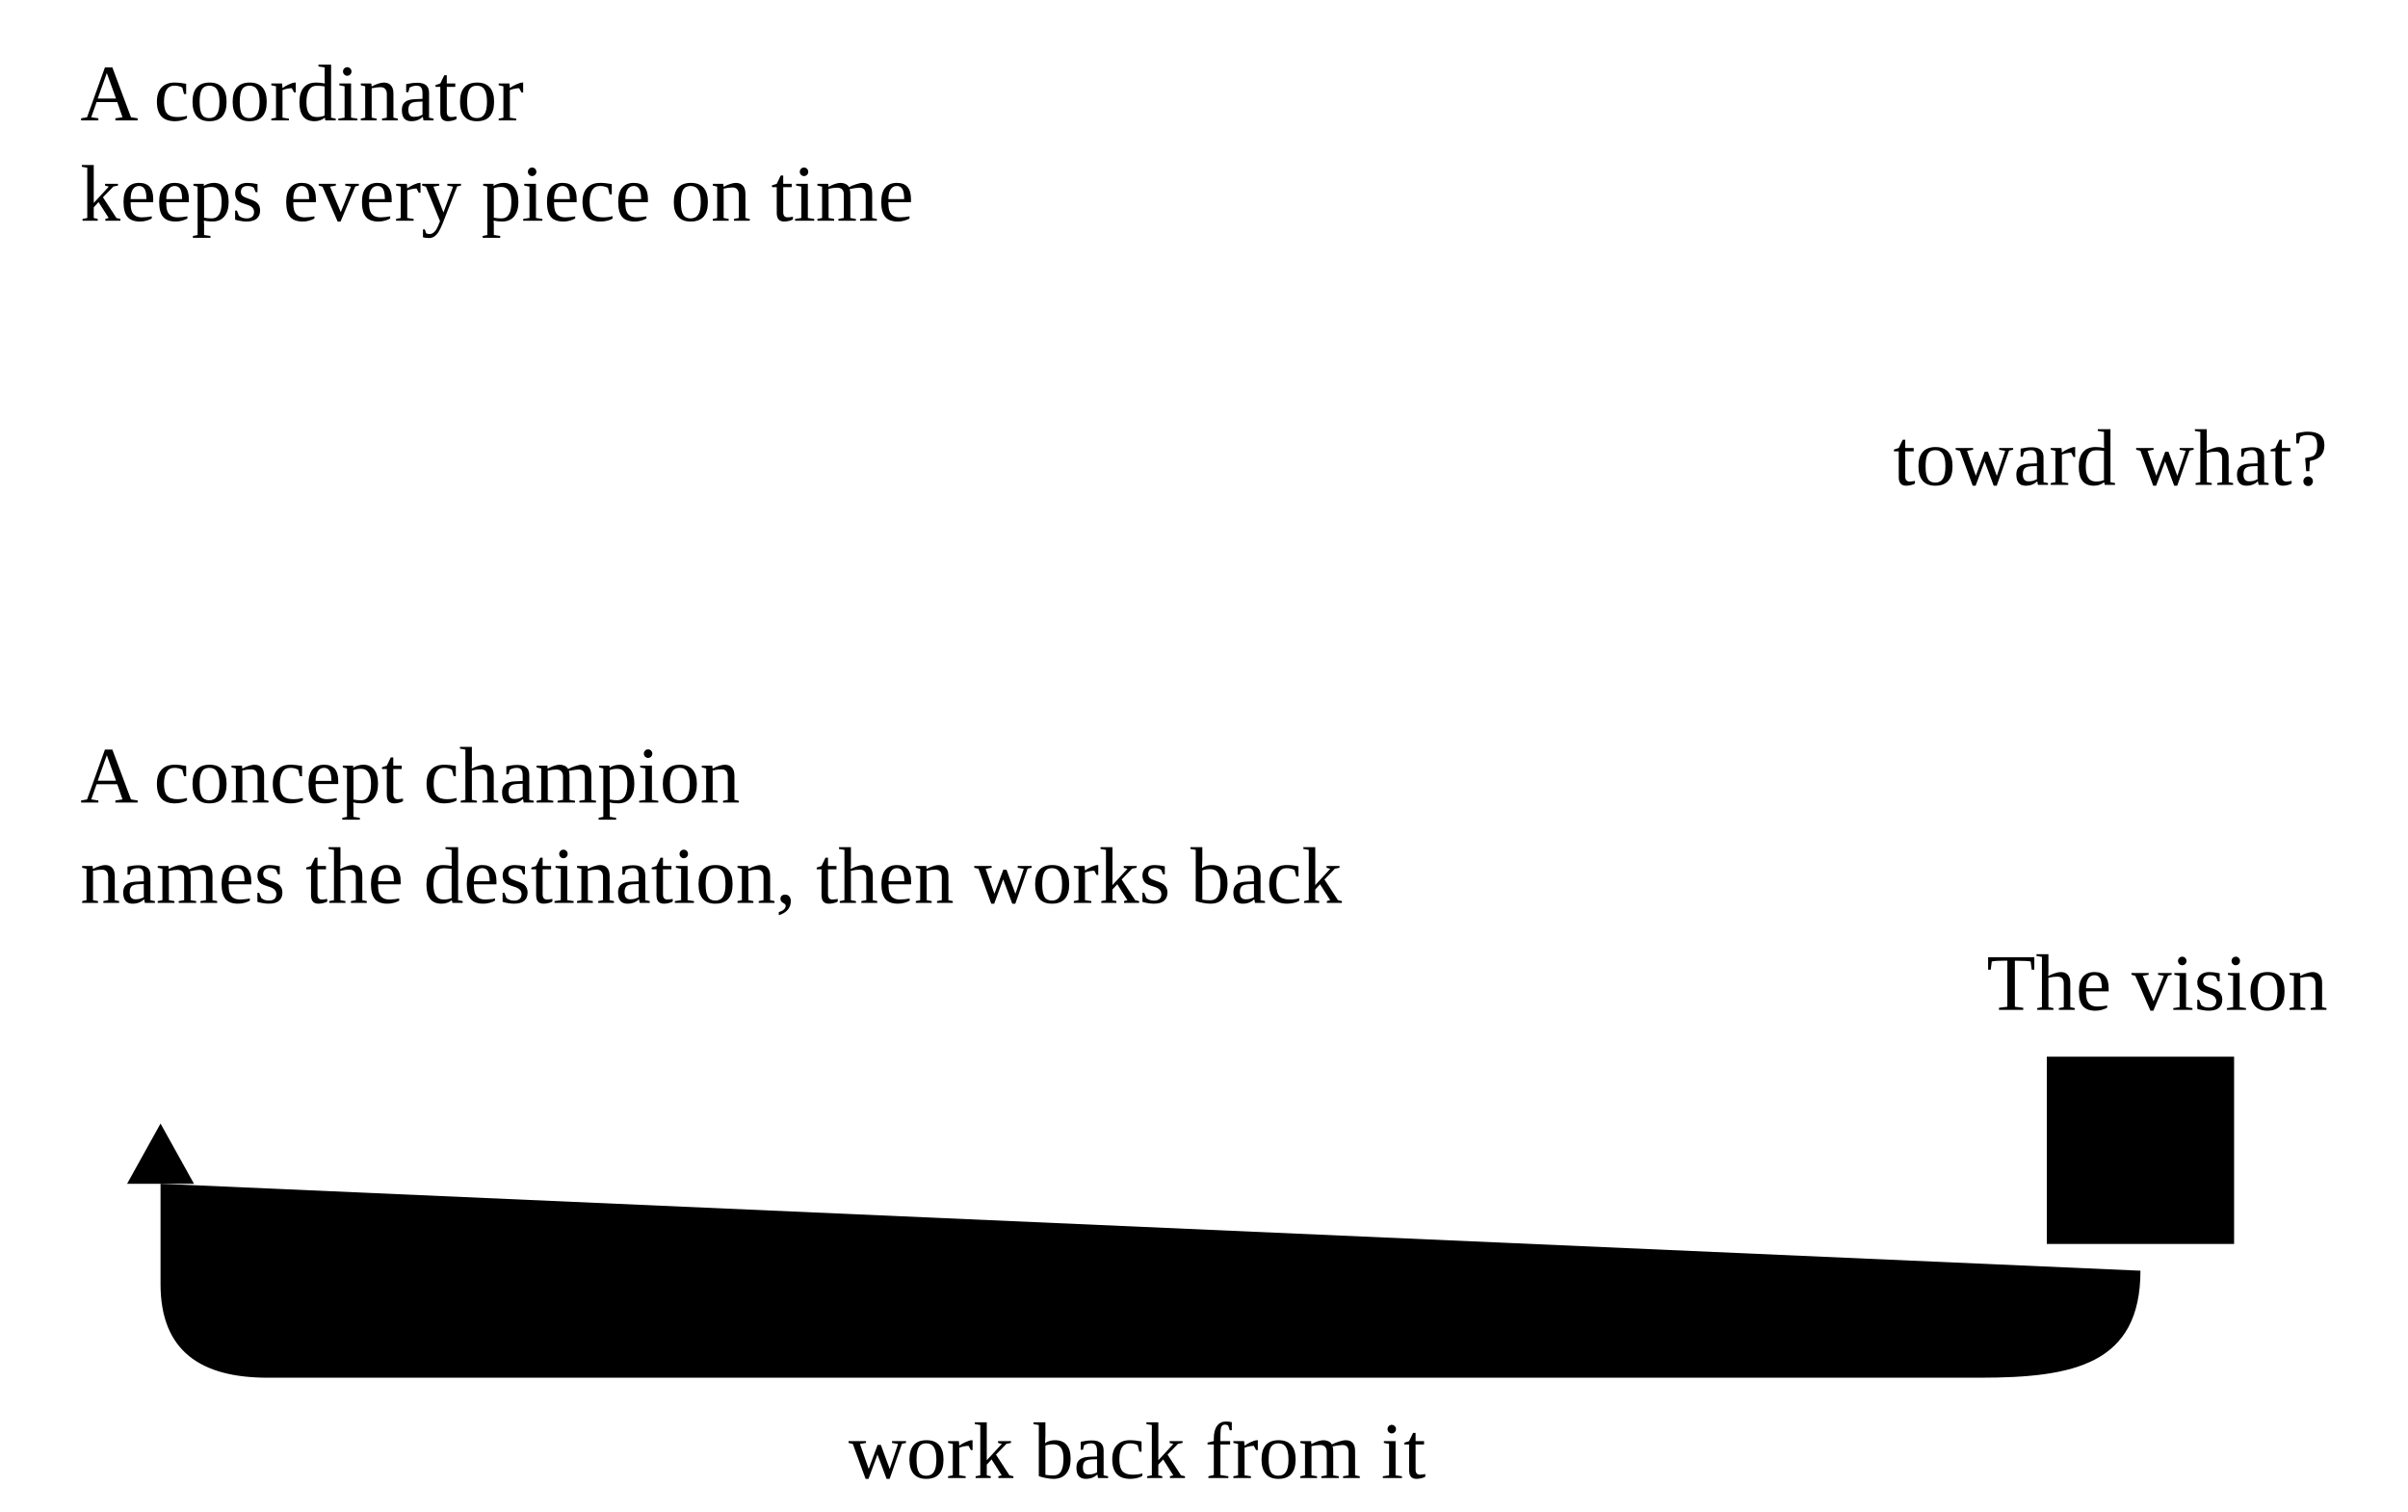
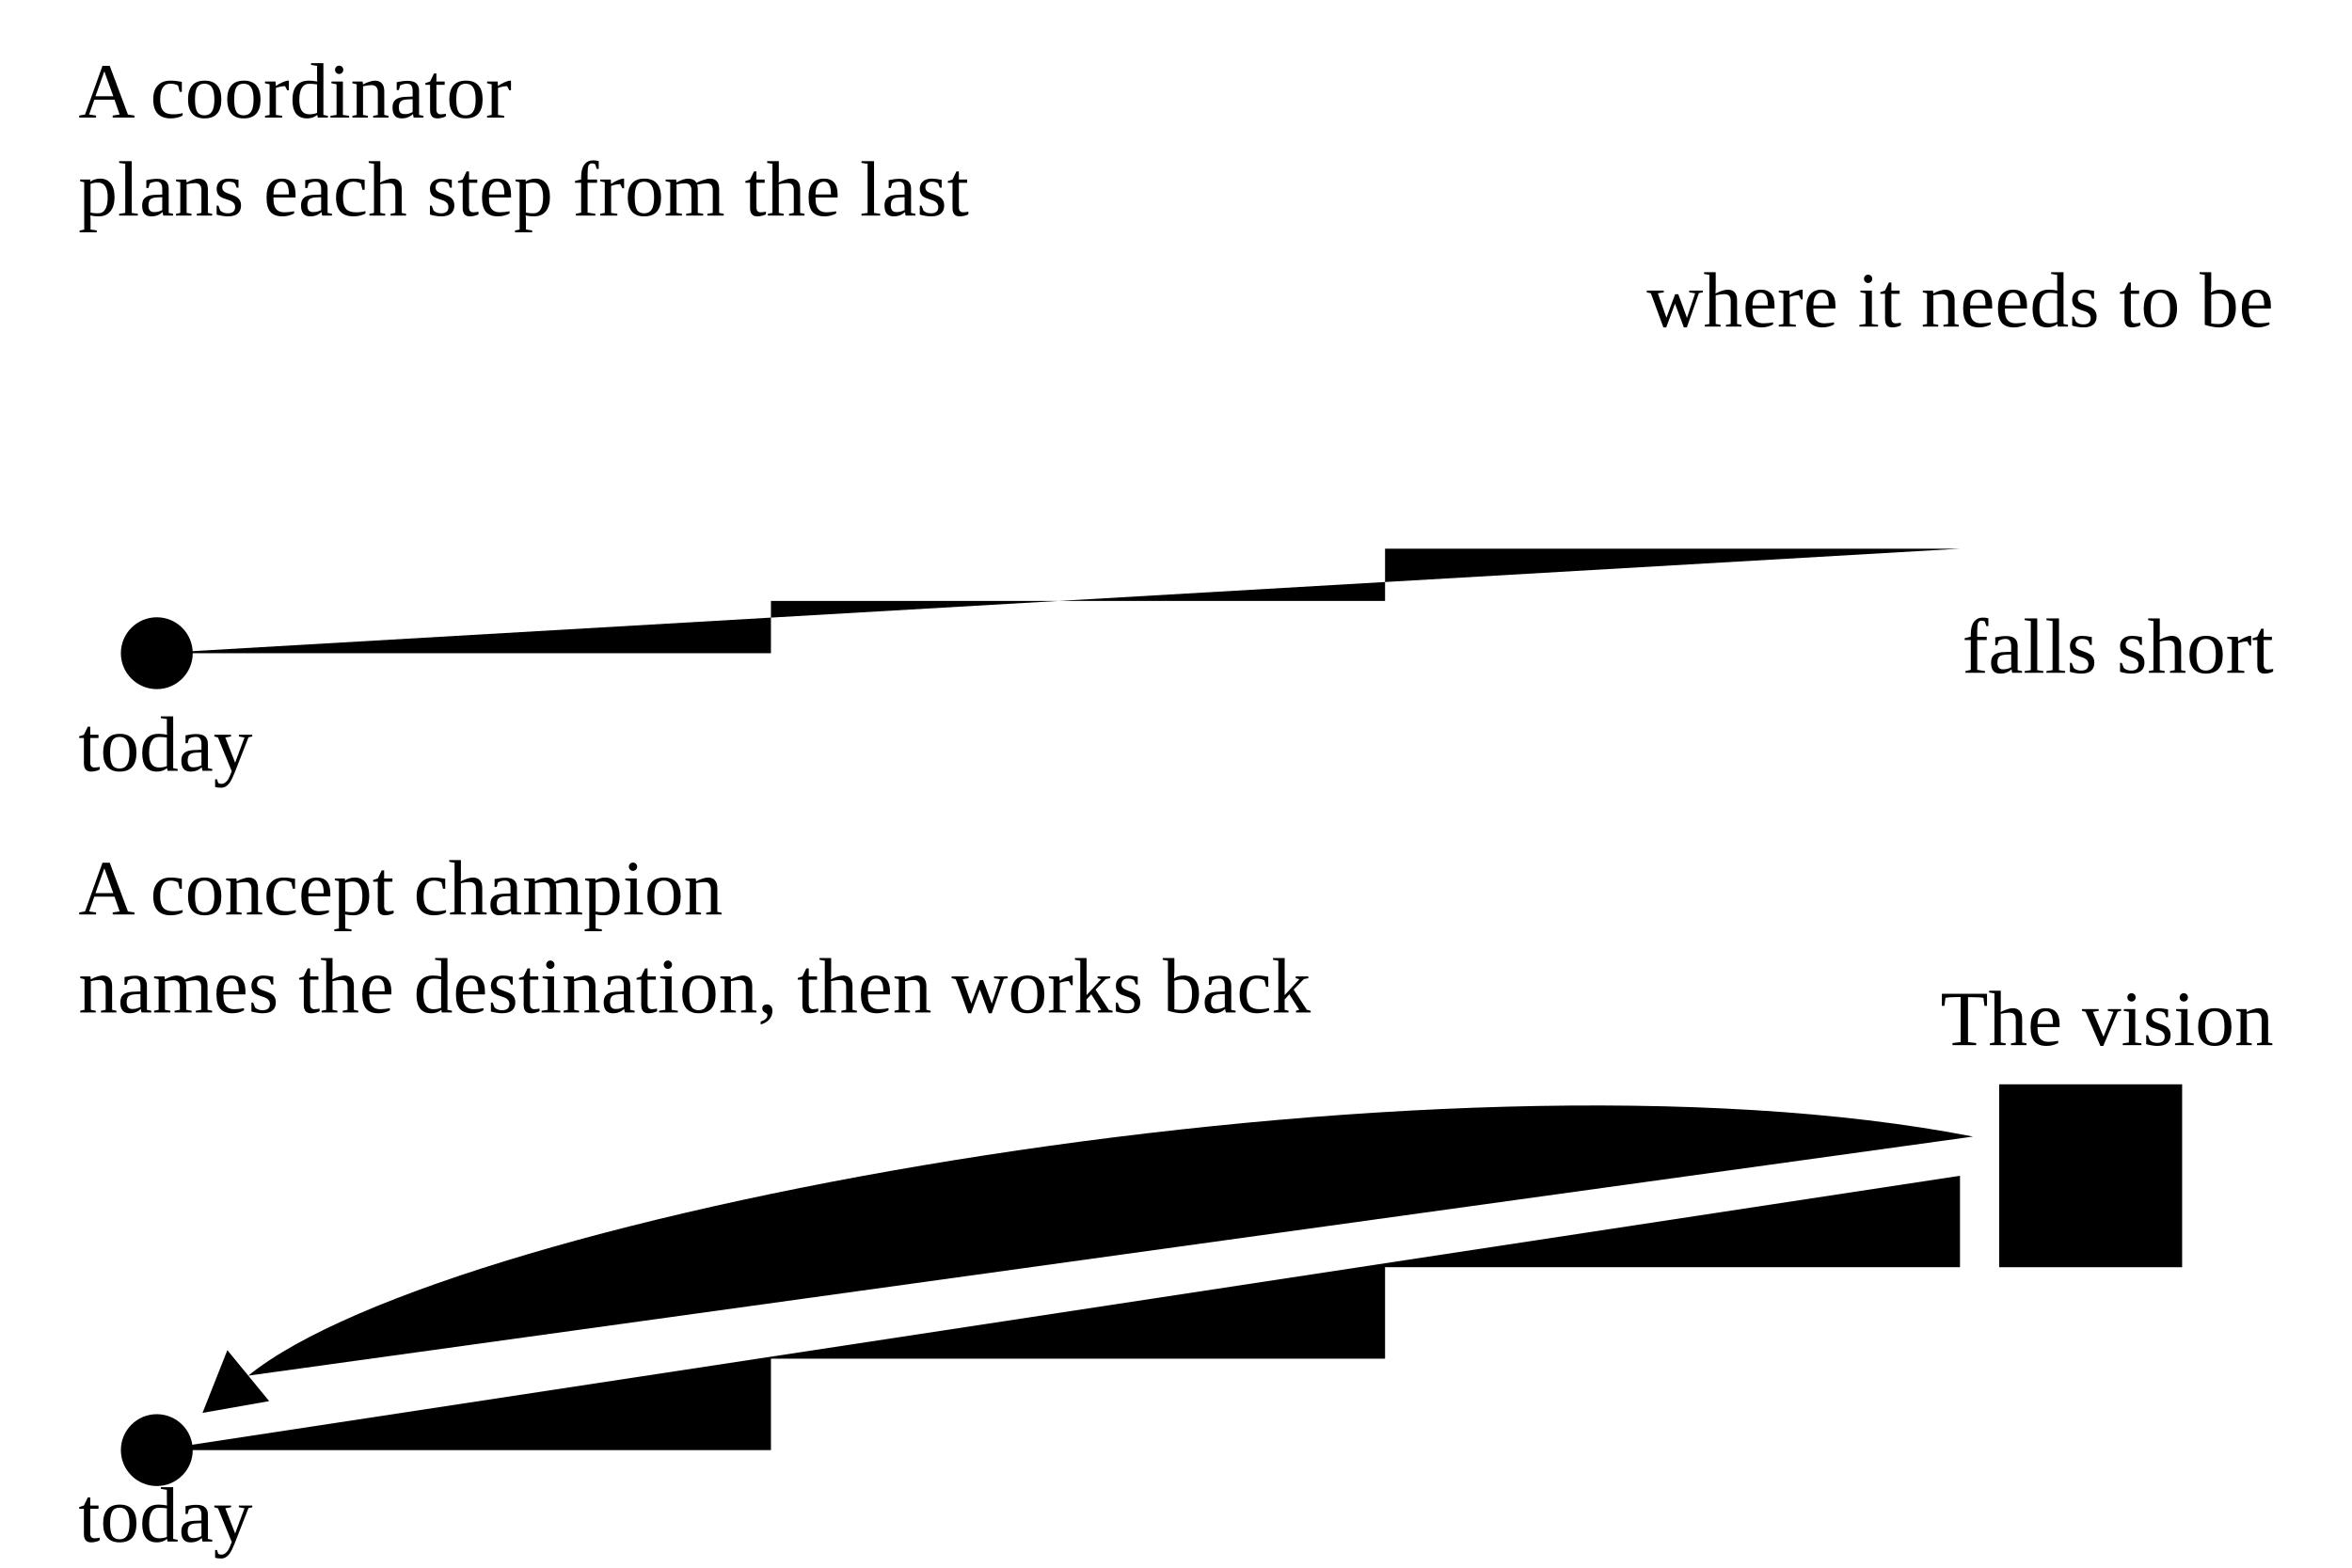
- <svg xmlns="http://www.w3.org/2000/svg" class="fig" viewBox="0 0 360 226" role="img" aria-labelledby="fig-champ-title fig-champ-desc">
+ <svg xmlns="http://www.w3.org/2000/svg" class="fig" viewBox="0 0 360 240" role="img" aria-labelledby="fig-champ-title fig-champ-desc">
  <text class="fig-label" x="12" y="18">A coordinator</text>
-   <text class="fig-note" x="12" y="33">keeps every piece on time</text>
-   <path class="fig-line" d="M24,54 L112,54 M94,68 L192,68 M174,82 L270,82" />
-   <text class="fig-note" x="348" y="72.5" text-anchor="end">toward what?</text>
-   <text class="fig-label" x="12" y="120">A concept champion</text>
-   <text class="fig-note" x="12" y="135">names the destination, then works back</text>
-   <path class="fig-line" d="M24,158 L112,158 M94,172 L192,172 M174,186 L270,186" />
-   <rect class="fig-mark" x="306" y="158" width="28" height="28" />
-   <circle class="fig-ink" cx="320" cy="172" r="5.5" />
-   <text class="fig-label" x="348" y="151" text-anchor="end">The vision</text>
-   <path class="fig-return" d="M320,190 C320,204 310,206 296,206 L40,206 C30,206 24,202 24,192 L24,177" />
-   <path class="fig-arrow" d="M19,177 L24,168 L29,177 Z" />
-   <text class="fig-note" x="170" y="221" text-anchor="middle">work back from it</text>
+   <text class="fig-note" x="12" y="33">plans each step from the last</text>
+   <text class="fig-note" x="348" y="50" text-anchor="end">where it needs to be</text>
+   <path class="fig-guide" d="M290,58 L348,58" />
+   <path class="fig-return" d="M300,78 L300,62" />
+   <path class="fig-line" d="M24,100 L118,100 L118,92 L212,92 L212,84 L300,84" />
+   <circle class="fig-ink" cx="24" cy="100" r="5.5" />
+   <text class="fig-note" x="12" y="118">today</text>
+   <text class="fig-note" x="348" y="103" text-anchor="end">falls short</text>
+   <text class="fig-label" x="12" y="140">A concept champion</text>
+   <text class="fig-note" x="12" y="155">names the destination, then works back</text>
+   <path class="fig-guide" d="M290,180 L348,180" />
+   <rect class="fig-mark" x="306" y="166" width="28" height="28" />
+   <path class="fig-return" d="M302,174 C220,158 69,185.4 38,210.6" />
+   <path class="fig-arrow" d="M31,216.3 L41.2,214.5 L34.8,206.7 Z" />
+   <path class="fig-line" d="M24,222 L118,222 L118,208 L212,208 L212,194 L300,194 L300,180" />
+   <circle class="fig-ink" cx="24" cy="222" r="5.5" />
+   <circle class="fig-ink" cx="320" cy="180" r="5.5" />
+   <text class="fig-label" x="348" y="160" text-anchor="end">The vision</text>
+   <text class="fig-note" x="12" y="236">today</text>
</svg>
